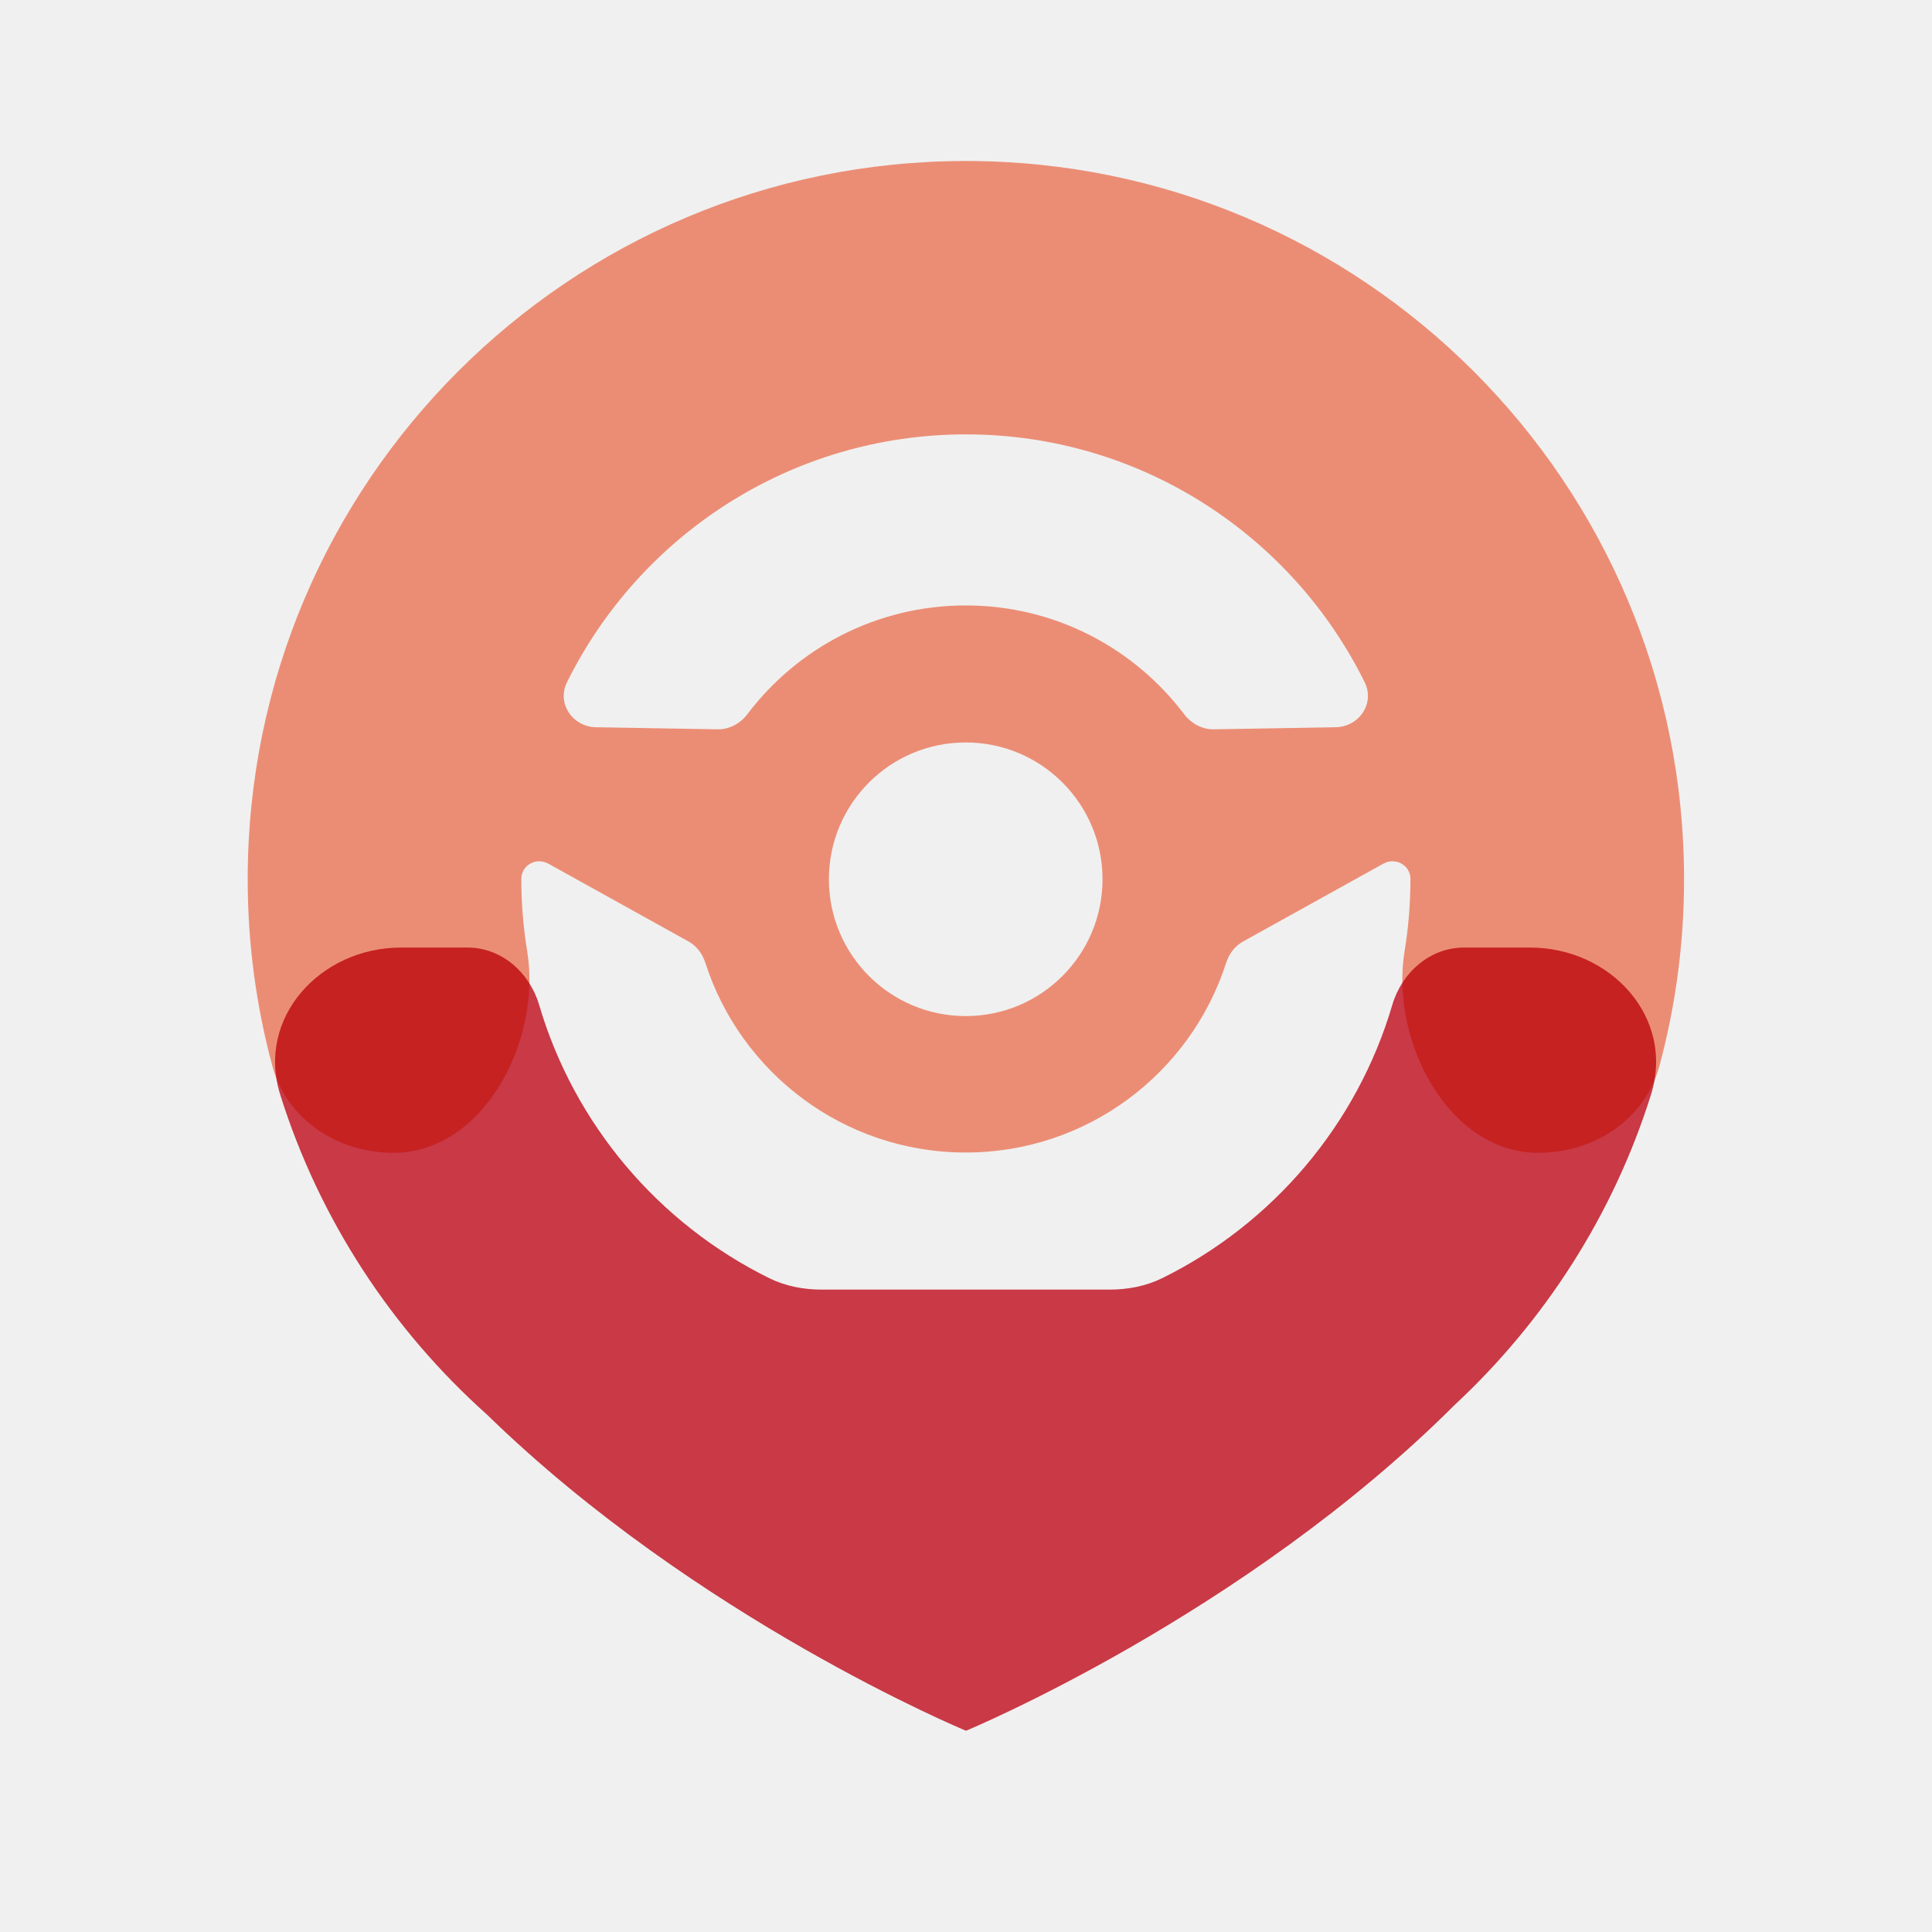
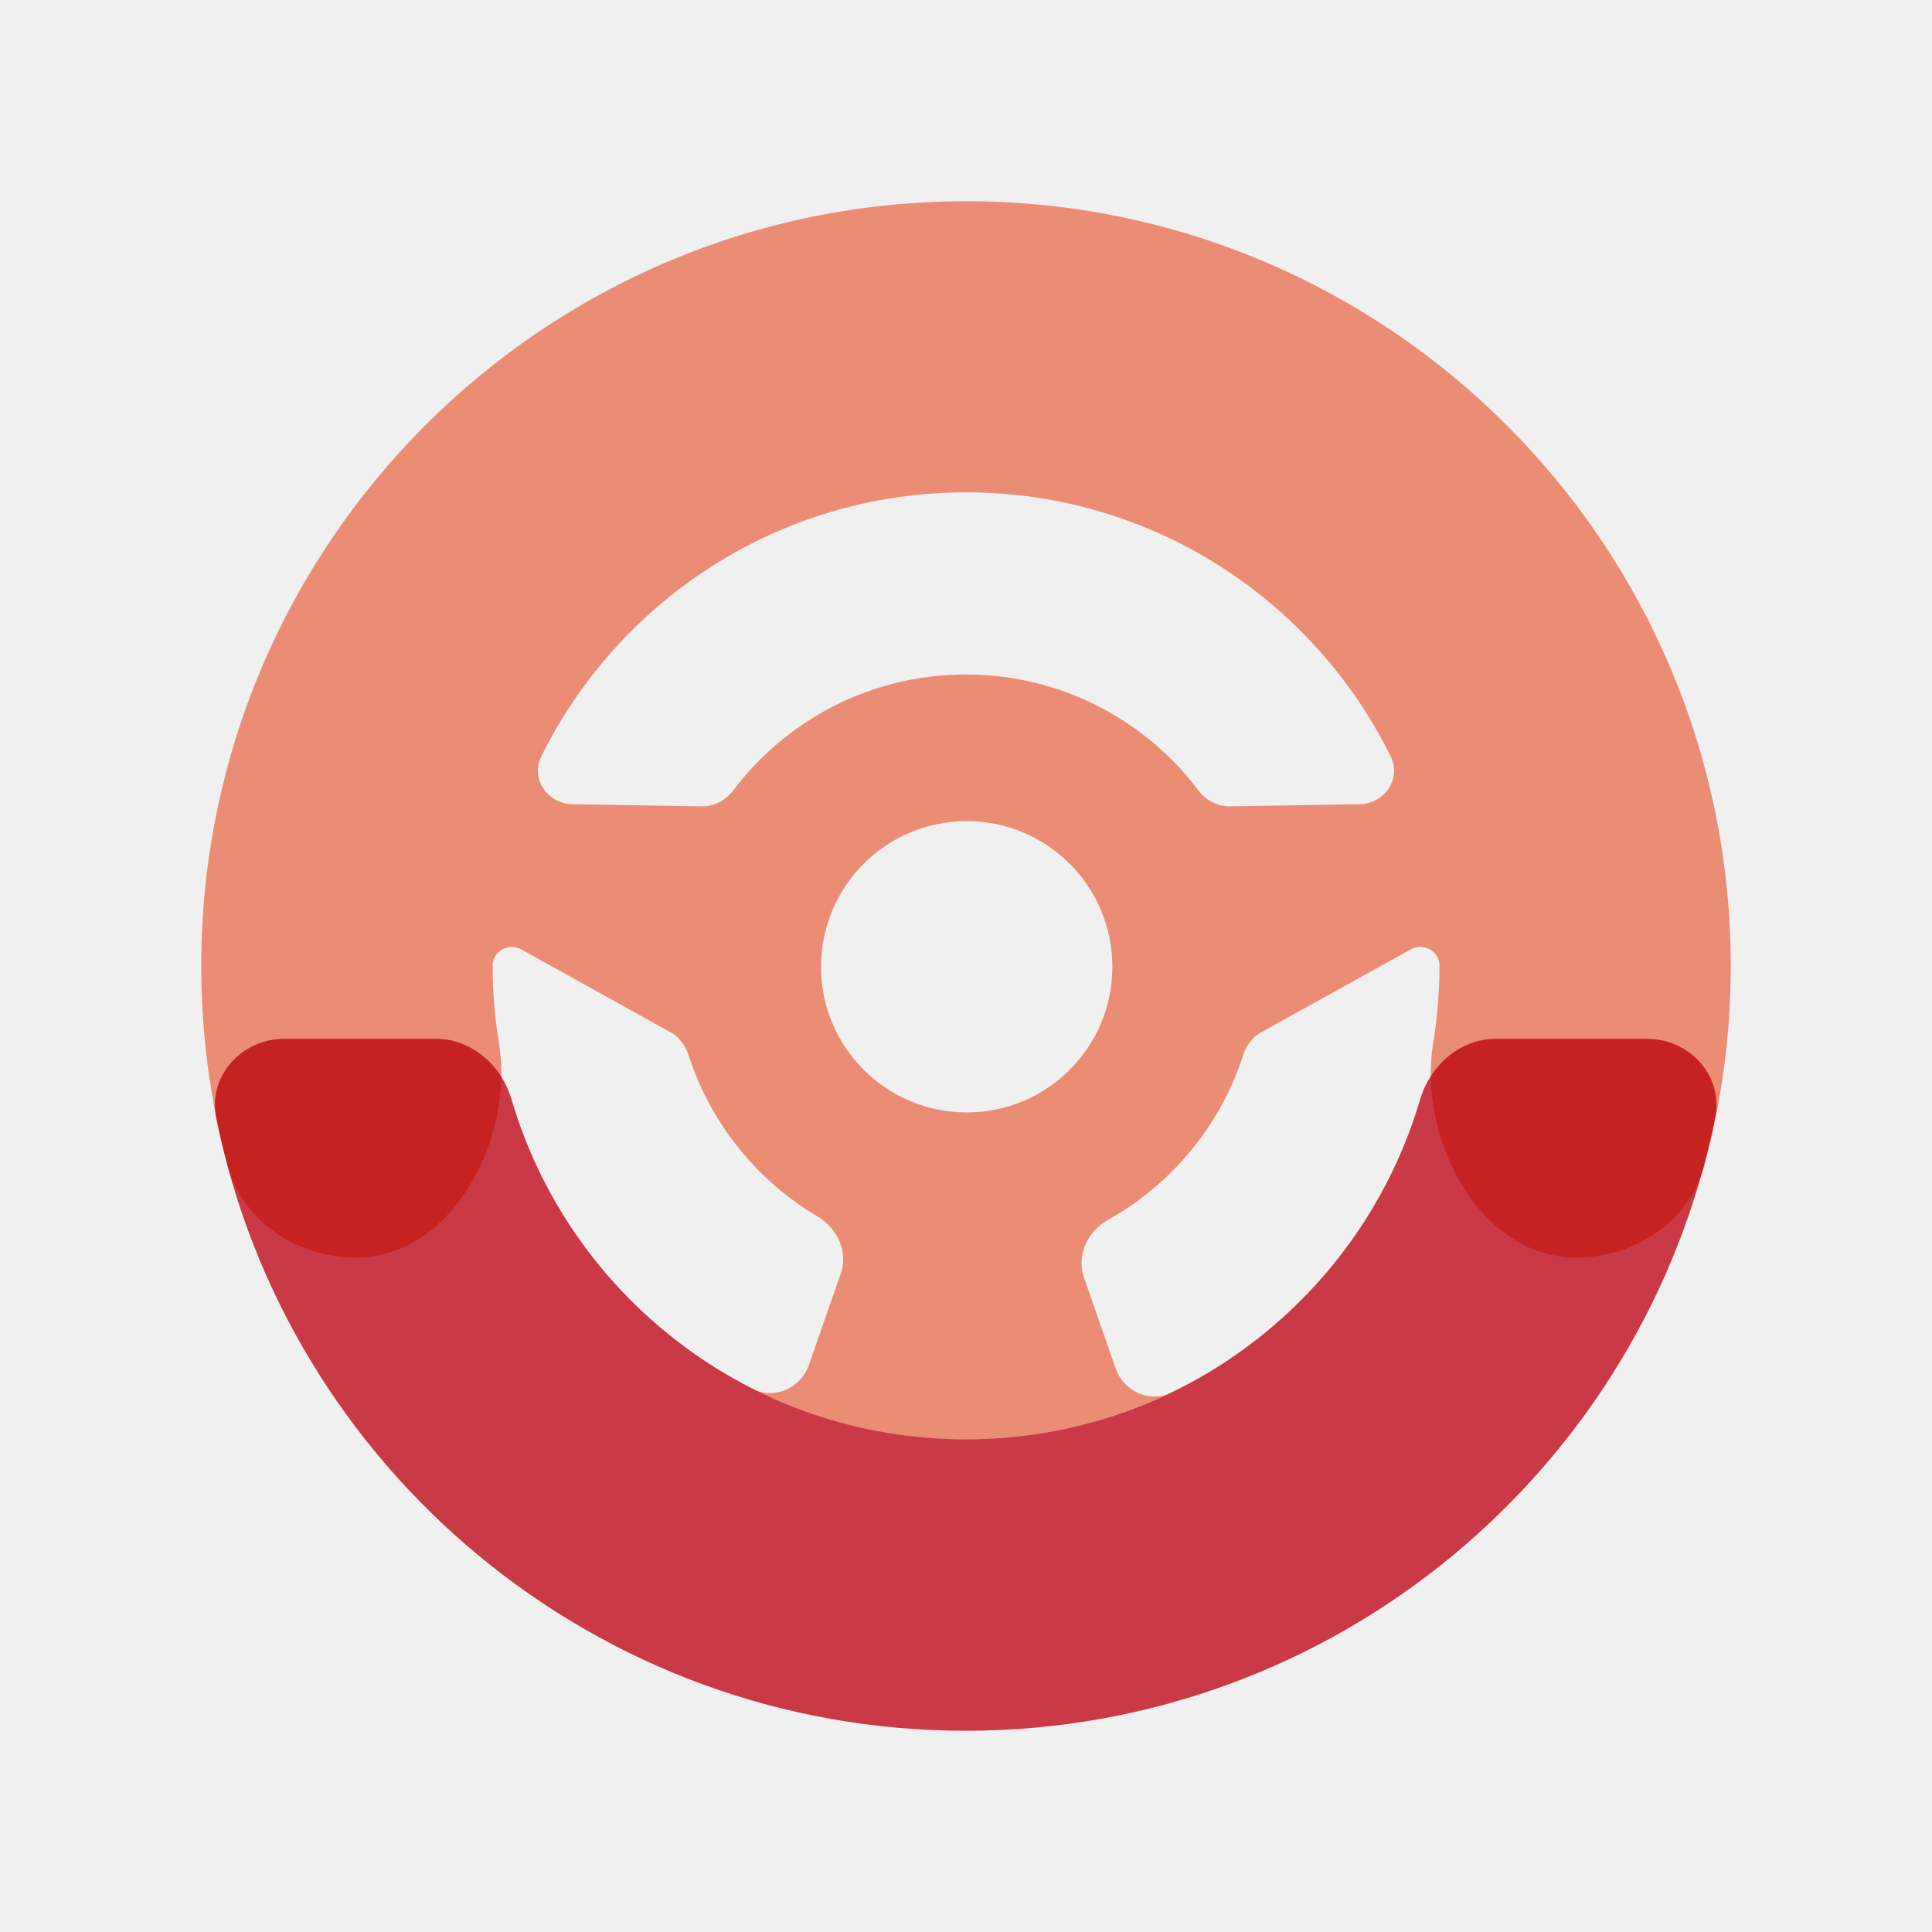
<svg xmlns="http://www.w3.org/2000/svg" width="24" height="24" viewBox="0 0 24 24" fill="none">
  <g style="mix-blend-mode:multiply">
-     <path d="M12.002 2.004C16.929 2.004 20.923 5.999 20.923 10.926C20.923 11.73 20.816 12.508 20.616 13.249C20.596 13.322 20.569 13.391 20.539 13.458C20.529 13.505 20.521 13.552 20.506 13.6C19.896 15.543 18.64 17.2 16.988 18.317C16.733 18.49 16.427 18.571 16.118 18.571H7.871C7.562 18.571 7.257 18.49 7.001 18.317C5.349 17.2 4.092 15.543 3.481 13.6C3.459 13.529 3.444 13.458 3.434 13.389C3.416 13.343 3.4 13.297 3.387 13.249C3.187 12.508 3.08 11.73 3.08 10.926C3.08 5.999 7.075 2.004 12.002 2.004ZM17.524 10.924C17.524 10.751 17.337 10.649 17.186 10.732L15.445 11.698C15.344 11.755 15.272 11.85 15.236 11.96C14.797 13.329 13.515 14.32 12 14.32C10.486 14.32 9.204 13.329 8.765 11.961C8.729 11.851 8.657 11.755 8.556 11.699L6.815 10.733C6.665 10.65 6.479 10.752 6.479 10.924C6.479 11.23 6.504 11.53 6.552 11.822C6.573 11.952 6.58 12.086 6.577 12.221C6.628 12.302 6.67 12.39 6.697 12.483C7.136 13.975 8.187 15.204 9.56 15.88C9.761 15.979 9.985 16.02 10.21 16.02H13.78C14.005 16.02 14.229 15.979 14.431 15.88C15.804 15.204 16.854 13.975 17.293 12.483C17.323 12.381 17.368 12.285 17.425 12.198C17.423 12.071 17.431 11.945 17.451 11.822C17.499 11.53 17.524 11.23 17.524 10.924ZM12.001 5.401C9.829 5.402 7.949 6.656 7.047 8.479C6.917 8.741 7.116 9.033 7.408 9.038L8.917 9.063C9.063 9.066 9.198 8.992 9.286 8.875C9.906 8.054 10.891 7.523 12 7.522C13.108 7.522 14.093 8.054 14.713 8.875C14.801 8.991 14.936 9.066 15.082 9.063L16.594 9.038C16.886 9.033 17.084 8.741 16.955 8.479C16.053 6.656 14.173 5.401 12.001 5.401Z" fill="white" />
-     <path d="M5.81 11.771C6.229 11.771 6.579 12.08 6.697 12.482C7.136 13.973 8.186 15.203 9.558 15.879C9.759 15.978 9.984 16.02 10.209 16.02H13.783C14.008 16.02 14.233 15.978 14.435 15.879C15.807 15.203 16.858 13.973 17.296 12.482C17.414 12.08 17.764 11.772 18.183 11.771H19.01C20.011 11.772 20.809 12.643 20.509 13.599C20.041 15.089 19.19 16.41 18.074 17.449C15.447 20.072 12 21.5 12 21.5C11.968 21.487 8.649 20.106 6.051 17.574C4.868 16.517 3.968 15.149 3.481 13.599C3.181 12.643 3.979 11.771 4.981 11.771H5.81Z" fill="#D63D4A" />
+     <path fill-rule="evenodd" clip-rule="evenodd" d="M12.001 2.503C17.247 2.503 21.501 6.756 21.501 12.002C21.501 12.858 21.387 13.688 21.174 14.477C21.153 14.555 21.125 14.629 21.093 14.699C21.083 14.749 21.072 14.799 21.057 14.85C20.407 16.918 19.07 18.683 17.311 19.873C17.039 20.057 16.714 20.143 16.385 20.144H7.604C7.275 20.144 6.949 20.057 6.677 19.873C4.918 18.683 3.58 16.919 2.931 14.85C2.908 14.777 2.891 14.704 2.88 14.632C2.86 14.582 2.843 14.53 2.829 14.477C2.616 13.688 2.502 12.858 2.502 12.002C2.502 6.756 6.755 2.503 12.001 2.503ZM17.882 12.002C17.882 11.817 17.68 11.708 17.519 11.798L15.669 12.825C15.561 12.885 15.484 12.987 15.446 13.104C14.979 14.562 13.613 15.617 12 15.617C10.388 15.617 9.021 14.562 8.554 13.105C8.516 12.988 8.439 12.886 8.331 12.826L6.481 11.799C6.321 11.71 6.121 11.818 6.121 12.002C6.121 12.328 6.148 12.647 6.199 12.958C6.222 13.097 6.23 13.241 6.227 13.386C6.279 13.471 6.324 13.563 6.353 13.661C7.069 16.1 9.324 17.88 11.994 17.88C14.665 17.88 16.92 16.1 17.637 13.661C17.669 13.553 17.715 13.451 17.775 13.359C17.774 13.224 17.782 13.09 17.804 12.96C17.855 12.648 17.882 12.328 17.882 12.002ZM12.002 6.121C9.689 6.121 7.687 7.456 6.727 9.398C6.589 9.677 6.801 9.988 7.112 9.993L8.717 10.021C8.872 10.023 9.017 9.944 9.11 9.82C9.771 8.946 10.819 8.38 12 8.38C13.18 8.38 14.228 8.946 14.889 9.82C14.982 9.944 15.127 10.023 15.282 10.021L16.89 9.993C17.201 9.988 17.413 9.677 17.275 9.398C16.315 7.457 14.315 6.121 12.002 6.121Z" fill="white" />
+     <path d="M5.412 12.904C5.858 12.904 6.231 13.233 6.356 13.661C7.073 16.099 9.328 17.88 11.998 17.88C14.669 17.88 16.923 16.099 17.64 13.661C17.766 13.233 18.138 12.904 18.584 12.904H20.457C20.991 12.904 21.412 13.365 21.306 13.888C20.431 18.23 16.596 21.5 11.996 21.5C7.396 21.5 3.561 18.23 2.686 13.888C2.581 13.365 3.002 12.904 3.535 12.904H5.412Z" fill="#D63D4A" />
    <g style="mix-blend-mode:multiply">
-       <path d="M11.999 2C16.926 2 20.92 5.995 20.92 10.922C20.92 11.726 20.813 12.504 20.613 13.245C20.434 13.909 19.799 14.321 19.111 14.321C17.99 14.321 17.267 12.925 17.448 11.818C17.496 11.526 17.521 11.225 17.521 10.919C17.521 10.747 17.334 10.645 17.184 10.729L15.443 11.695C15.341 11.751 15.269 11.847 15.233 11.957C14.794 13.326 13.512 14.317 11.997 14.317C10.482 14.317 9.199 13.326 8.761 11.957C8.725 11.846 8.653 11.75 8.551 11.694L6.812 10.729C6.662 10.645 6.476 10.747 6.476 10.919C6.476 11.225 6.501 11.525 6.549 11.817C6.731 12.925 6.008 14.321 4.886 14.321C4.198 14.321 3.563 13.909 3.384 13.245C3.184 12.504 3.077 11.726 3.077 10.922C3.077 5.995 7.072 2 11.999 2ZM11.998 5.396C9.825 5.397 7.945 6.652 7.043 8.476C6.914 8.738 7.113 9.03 7.405 9.034L8.915 9.06C9.061 9.062 9.196 8.988 9.284 8.872C9.905 8.051 10.889 7.521 11.997 7.521C13.105 7.521 14.089 8.051 14.71 8.872C14.798 8.988 14.933 9.062 15.079 9.06L16.591 9.034C16.883 9.029 17.082 8.738 16.953 8.476C16.051 6.651 14.171 5.396 11.998 5.396Z" fill="#FA967C" />
+       <path fill-rule="evenodd" clip-rule="evenodd" d="M12.001 2.5C17.247 2.5 21.5 6.754 21.5 12.001C21.5 12.857 21.386 13.686 21.173 14.475C20.982 15.182 20.306 15.621 19.574 15.621C18.379 15.621 17.61 14.134 17.803 12.956C17.855 12.644 17.882 12.324 17.882 11.997C17.881 11.814 17.683 11.706 17.522 11.795L15.668 12.823C15.56 12.883 15.483 12.985 15.445 13.102C15.164 13.979 14.557 14.709 13.767 15.152C13.512 15.294 13.369 15.594 13.465 15.869L13.858 16.996C13.958 17.281 14.273 17.431 14.546 17.301C14.645 17.253 14.742 17.201 14.839 17.148C13.996 17.614 13.028 17.881 11.997 17.882C11.053 17.881 10.161 17.657 9.37 17.261C9.64 17.385 9.95 17.237 10.049 16.954L10.444 15.82C10.539 15.55 10.402 15.258 10.156 15.112C9.402 14.665 8.824 13.952 8.552 13.102C8.514 12.985 8.437 12.883 8.329 12.823L6.477 11.795C6.317 11.707 6.12 11.815 6.12 11.997C6.12 12.323 6.146 12.643 6.198 12.955C6.391 14.134 5.621 15.621 4.426 15.621C3.694 15.621 3.018 15.182 2.827 14.475C2.614 13.686 2.5 12.857 2.5 12.001C2.5 6.754 6.754 2.5 12.001 2.5ZM12.001 6.116C9.687 6.116 7.685 7.452 6.725 9.395C6.587 9.674 6.8 9.985 7.111 9.99L8.716 10.017C8.872 10.02 9.016 9.941 9.11 9.817C9.77 8.943 10.819 8.379 11.998 8.379C13.178 8.379 14.226 8.943 14.886 9.817C14.98 9.941 15.124 10.02 15.28 10.017L16.889 9.99C17.2 9.985 17.413 9.674 17.275 9.395C16.315 7.453 14.314 6.116 12.001 6.116Z" fill="#FA967C" />
+       <path d="M4.381 17.679C4.373 17.669 4.365 17.66 4.358 17.65C4.355 17.646 4.353 17.642 4.35 17.639C4.36 17.653 4.371 17.666 4.381 17.679Z" fill="#FA967C" />
+       <path d="M19.633 17.65C19.625 17.66 19.616 17.669 19.608 17.679C19.619 17.666 19.629 17.653 19.639 17.639C19.637 17.642 19.635 17.646 19.633 17.65Z" fill="#FA967C" />
    </g>
-     <rect x="10.297" y="9.223" width="3.399" height="3.399" rx="1.699" fill="white" />
+     <path d="M10.199 12.01C10.199 11.01 11.009 10.2 12.009 10.2C13.008 10.2 13.818 11.01 13.818 12.01C13.818 13.009 13.008 13.819 12.009 13.819C11.009 13.819 10.199 13.009 10.199 12.01Z" fill="white" />
  </g>
</svg>
